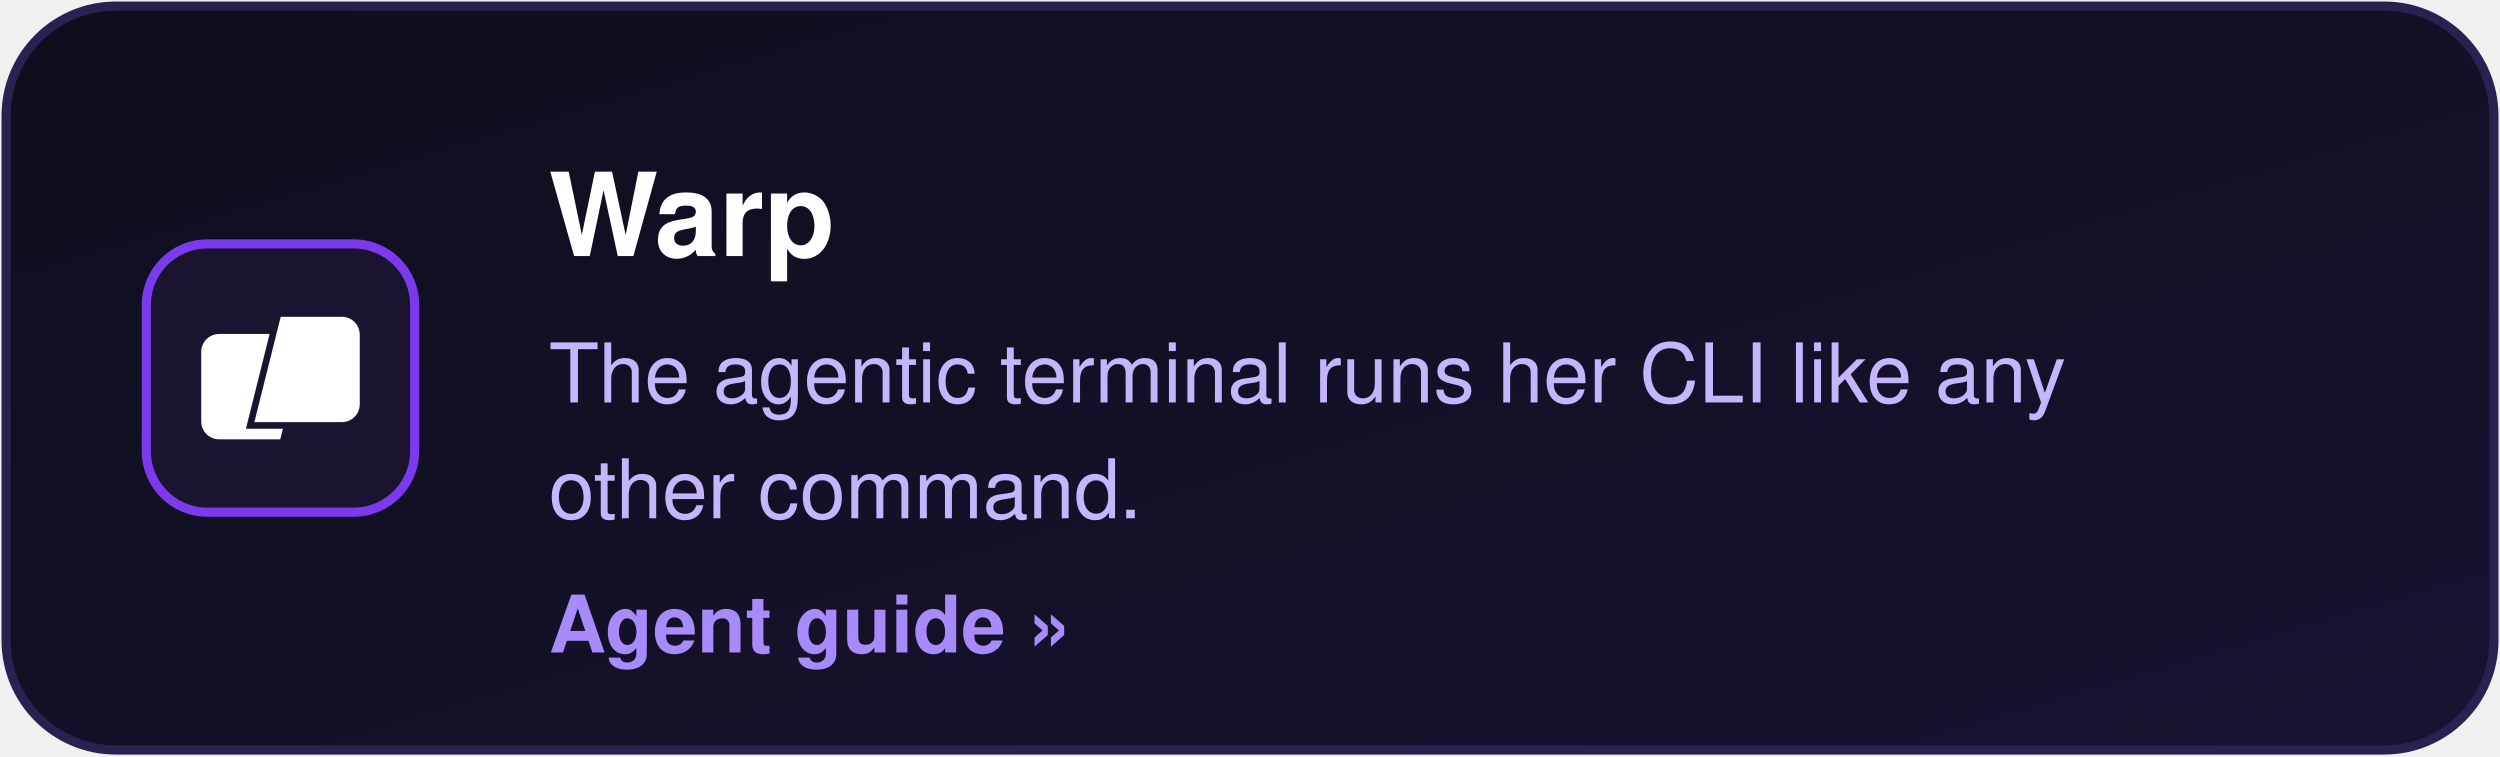
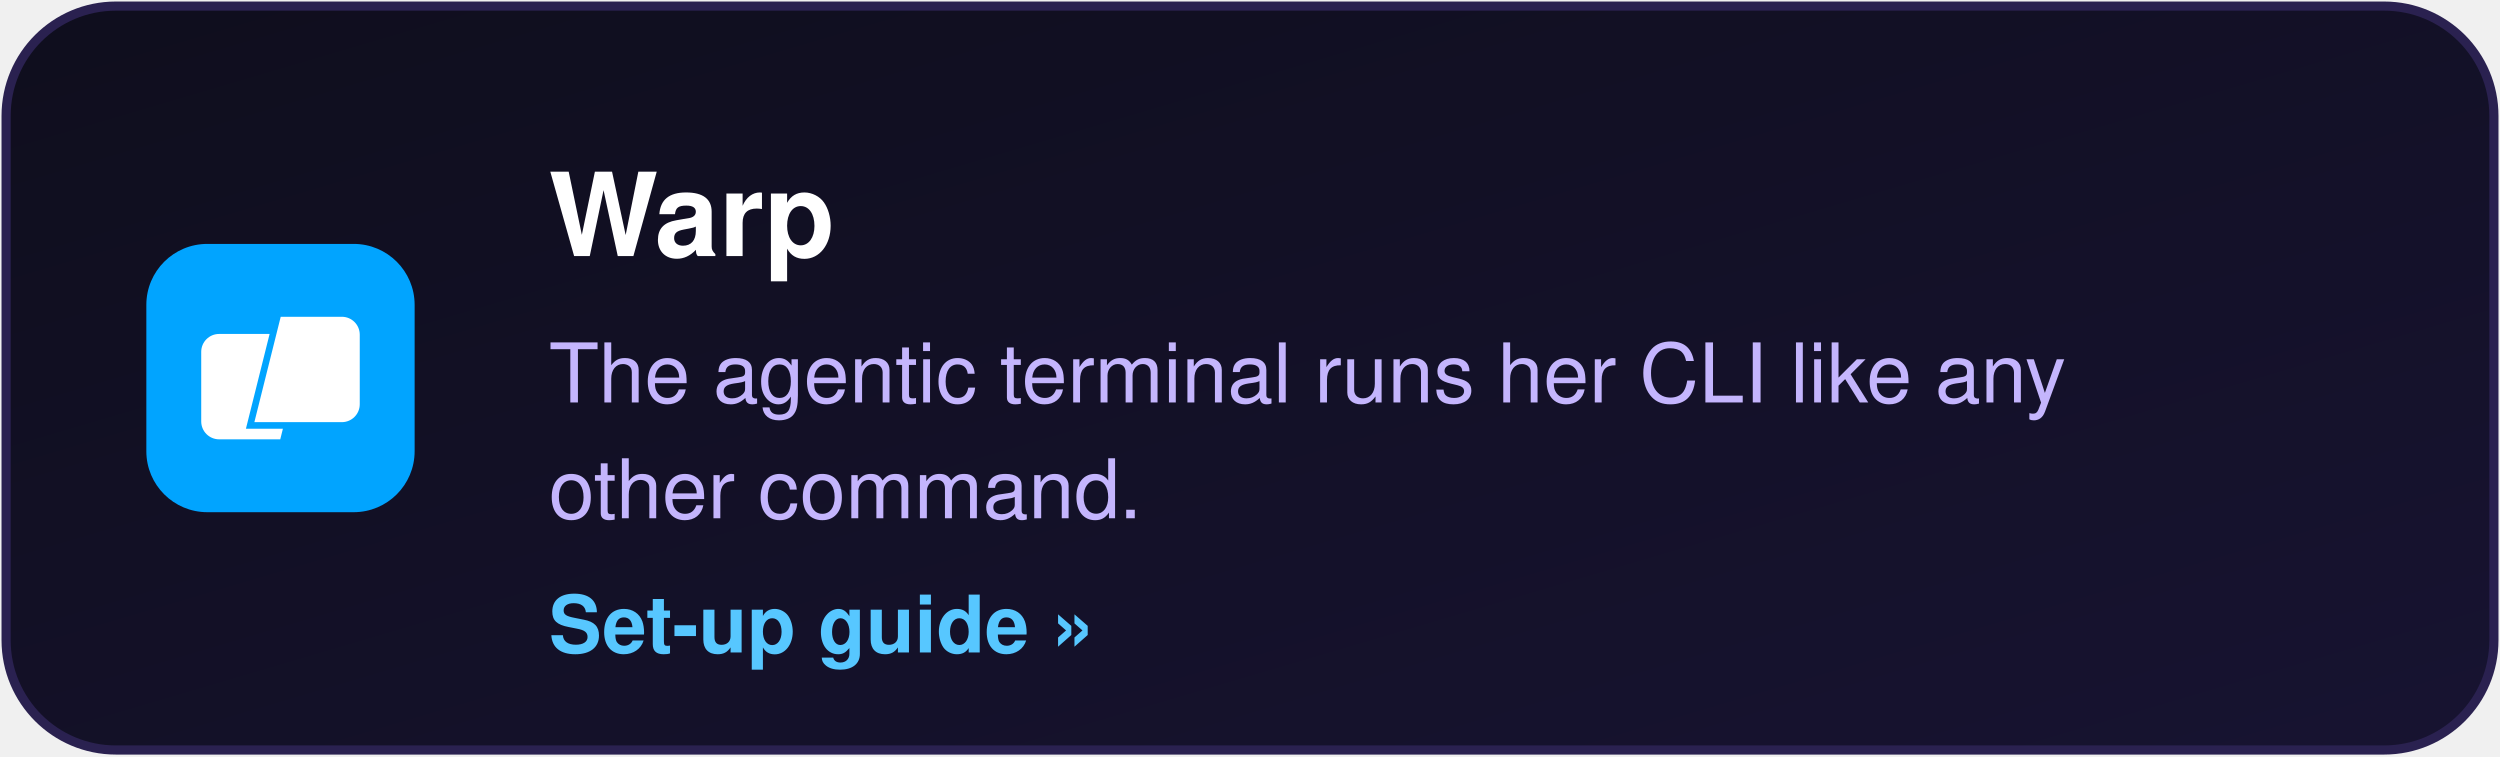
<svg xmlns="http://www.w3.org/2000/svg" width="410" height="124" viewBox="0 0 410 124" role="img" aria-label="Warp: The agentic terminal runs her CLI like any other command.">
  <defs>
    <linearGradient id="bg" x1="0" y1="0" x2="1" y2="1">
      <stop offset="0" stop-color="#0f0e1d" />
      <stop offset="1" stop-color="#171331" />
    </linearGradient>
  </defs>
  <rect x="1" y="1" width="408" height="122" rx="18" fill="url(#bg)" stroke="#2a2150" stroke-width="1.5" />
-   <rect x="24" y="40" width="44" height="44" rx="10" fill="#1b1430" stroke="#7c3aed" stroke-width="1.5" />
+   <rect x="24" y="40" width="44" height="44" rx="10" fill="#01a4ff" />
  <svg viewBox="0 0 24 24" width="26" height="26" x="33" y="49" fill="#ffffff">
    <path d="M12.035 2.723h9.253A2.712 2.712 0 0 1 24 5.435v10.529a2.712 2.712 0 0 1-2.712 2.713H8.047Zm-1.681 2.6L6.766 19.677h5.598l-.399 1.6H2.712A2.712 2.712 0 0 1 0 18.565V8.036a2.712 2.712 0 0 1 2.712-2.712Z" />
  </svg>
  <text x="90" y="42" font-family="'Segoe UI',Helvetica,Arial,sans-serif" font-size="19" font-weight="700" fill="#ffffff">Warp</text>
  <text x="90" y="66" font-family="'Segoe UI',Helvetica,Arial,sans-serif" font-size="13.5" fill="#c4b5fd">The agentic terminal runs her CLI like any</text>
  <text x="90" y="85" font-family="'Segoe UI',Helvetica,Arial,sans-serif" font-size="13.5" fill="#c4b5fd">other command.</text>
-   <text x="90" y="107" font-family="'Segoe UI',Helvetica,Arial,sans-serif" font-size="13" font-weight="600" fill="#a78bfa">Agent guide »</text>
+   <text x="90" y="107" font-family="'Segoe UI',Helvetica,Arial,sans-serif" font-size="13" font-weight="600" fill="#57c7ff">Set-up guide »</text>
</svg>
